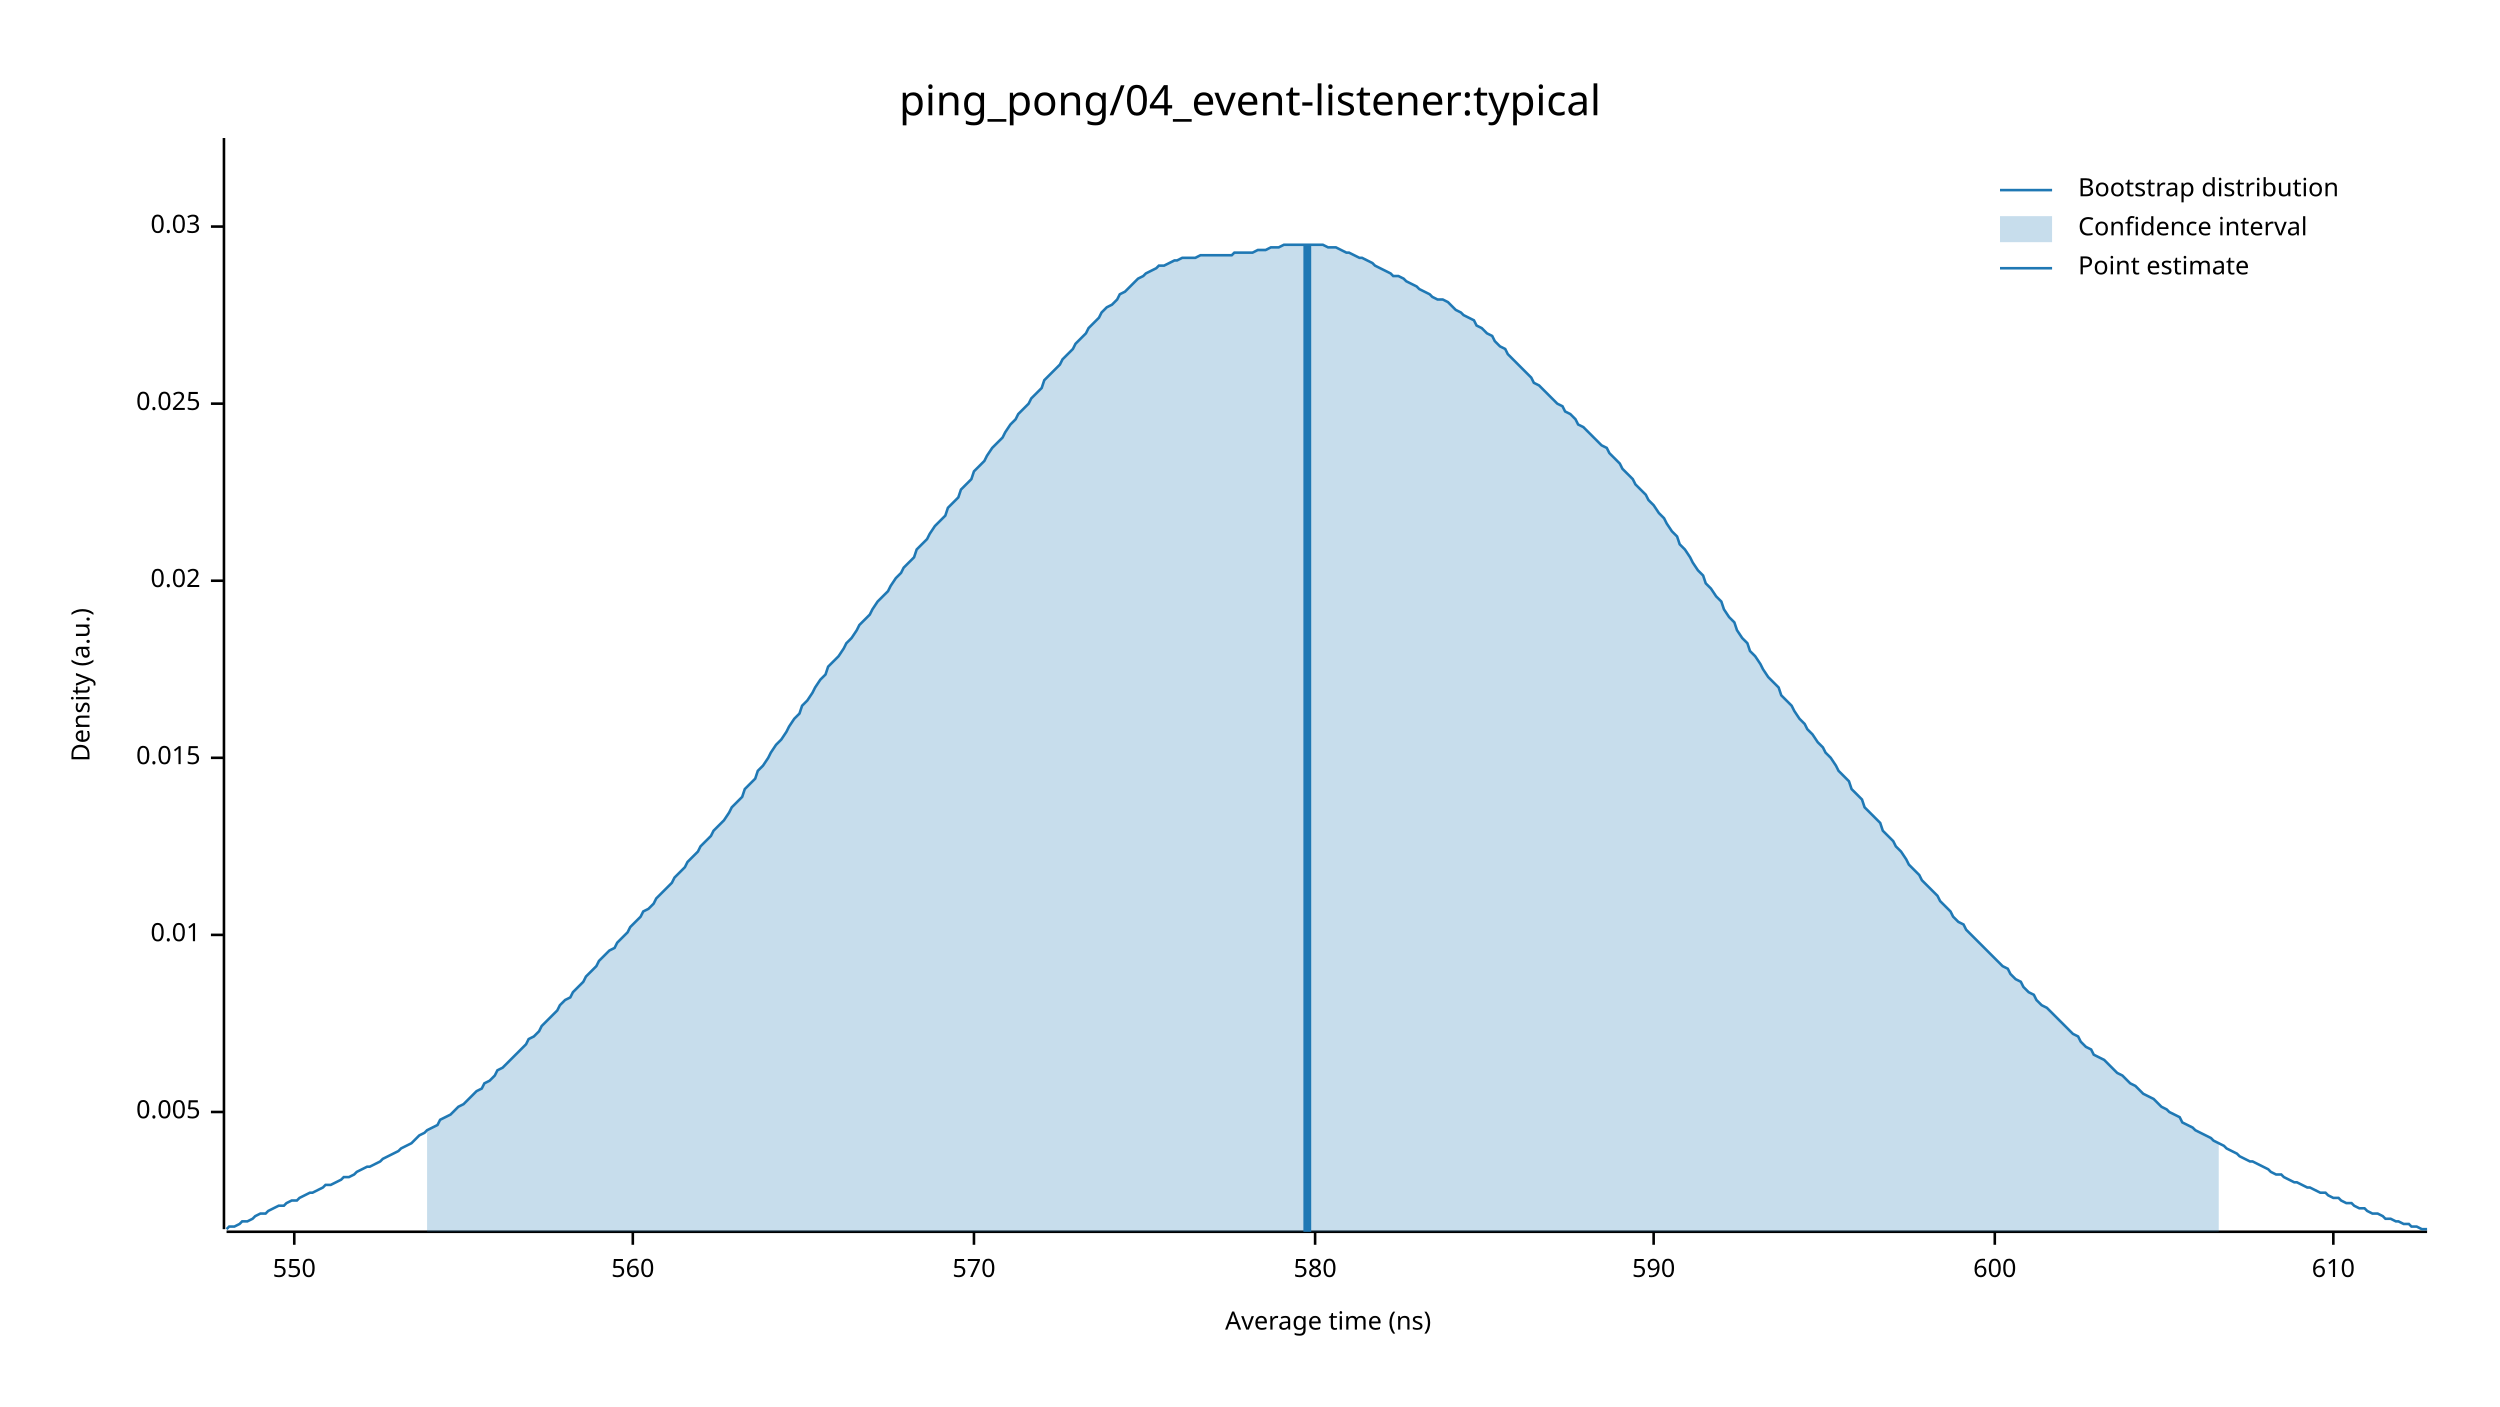
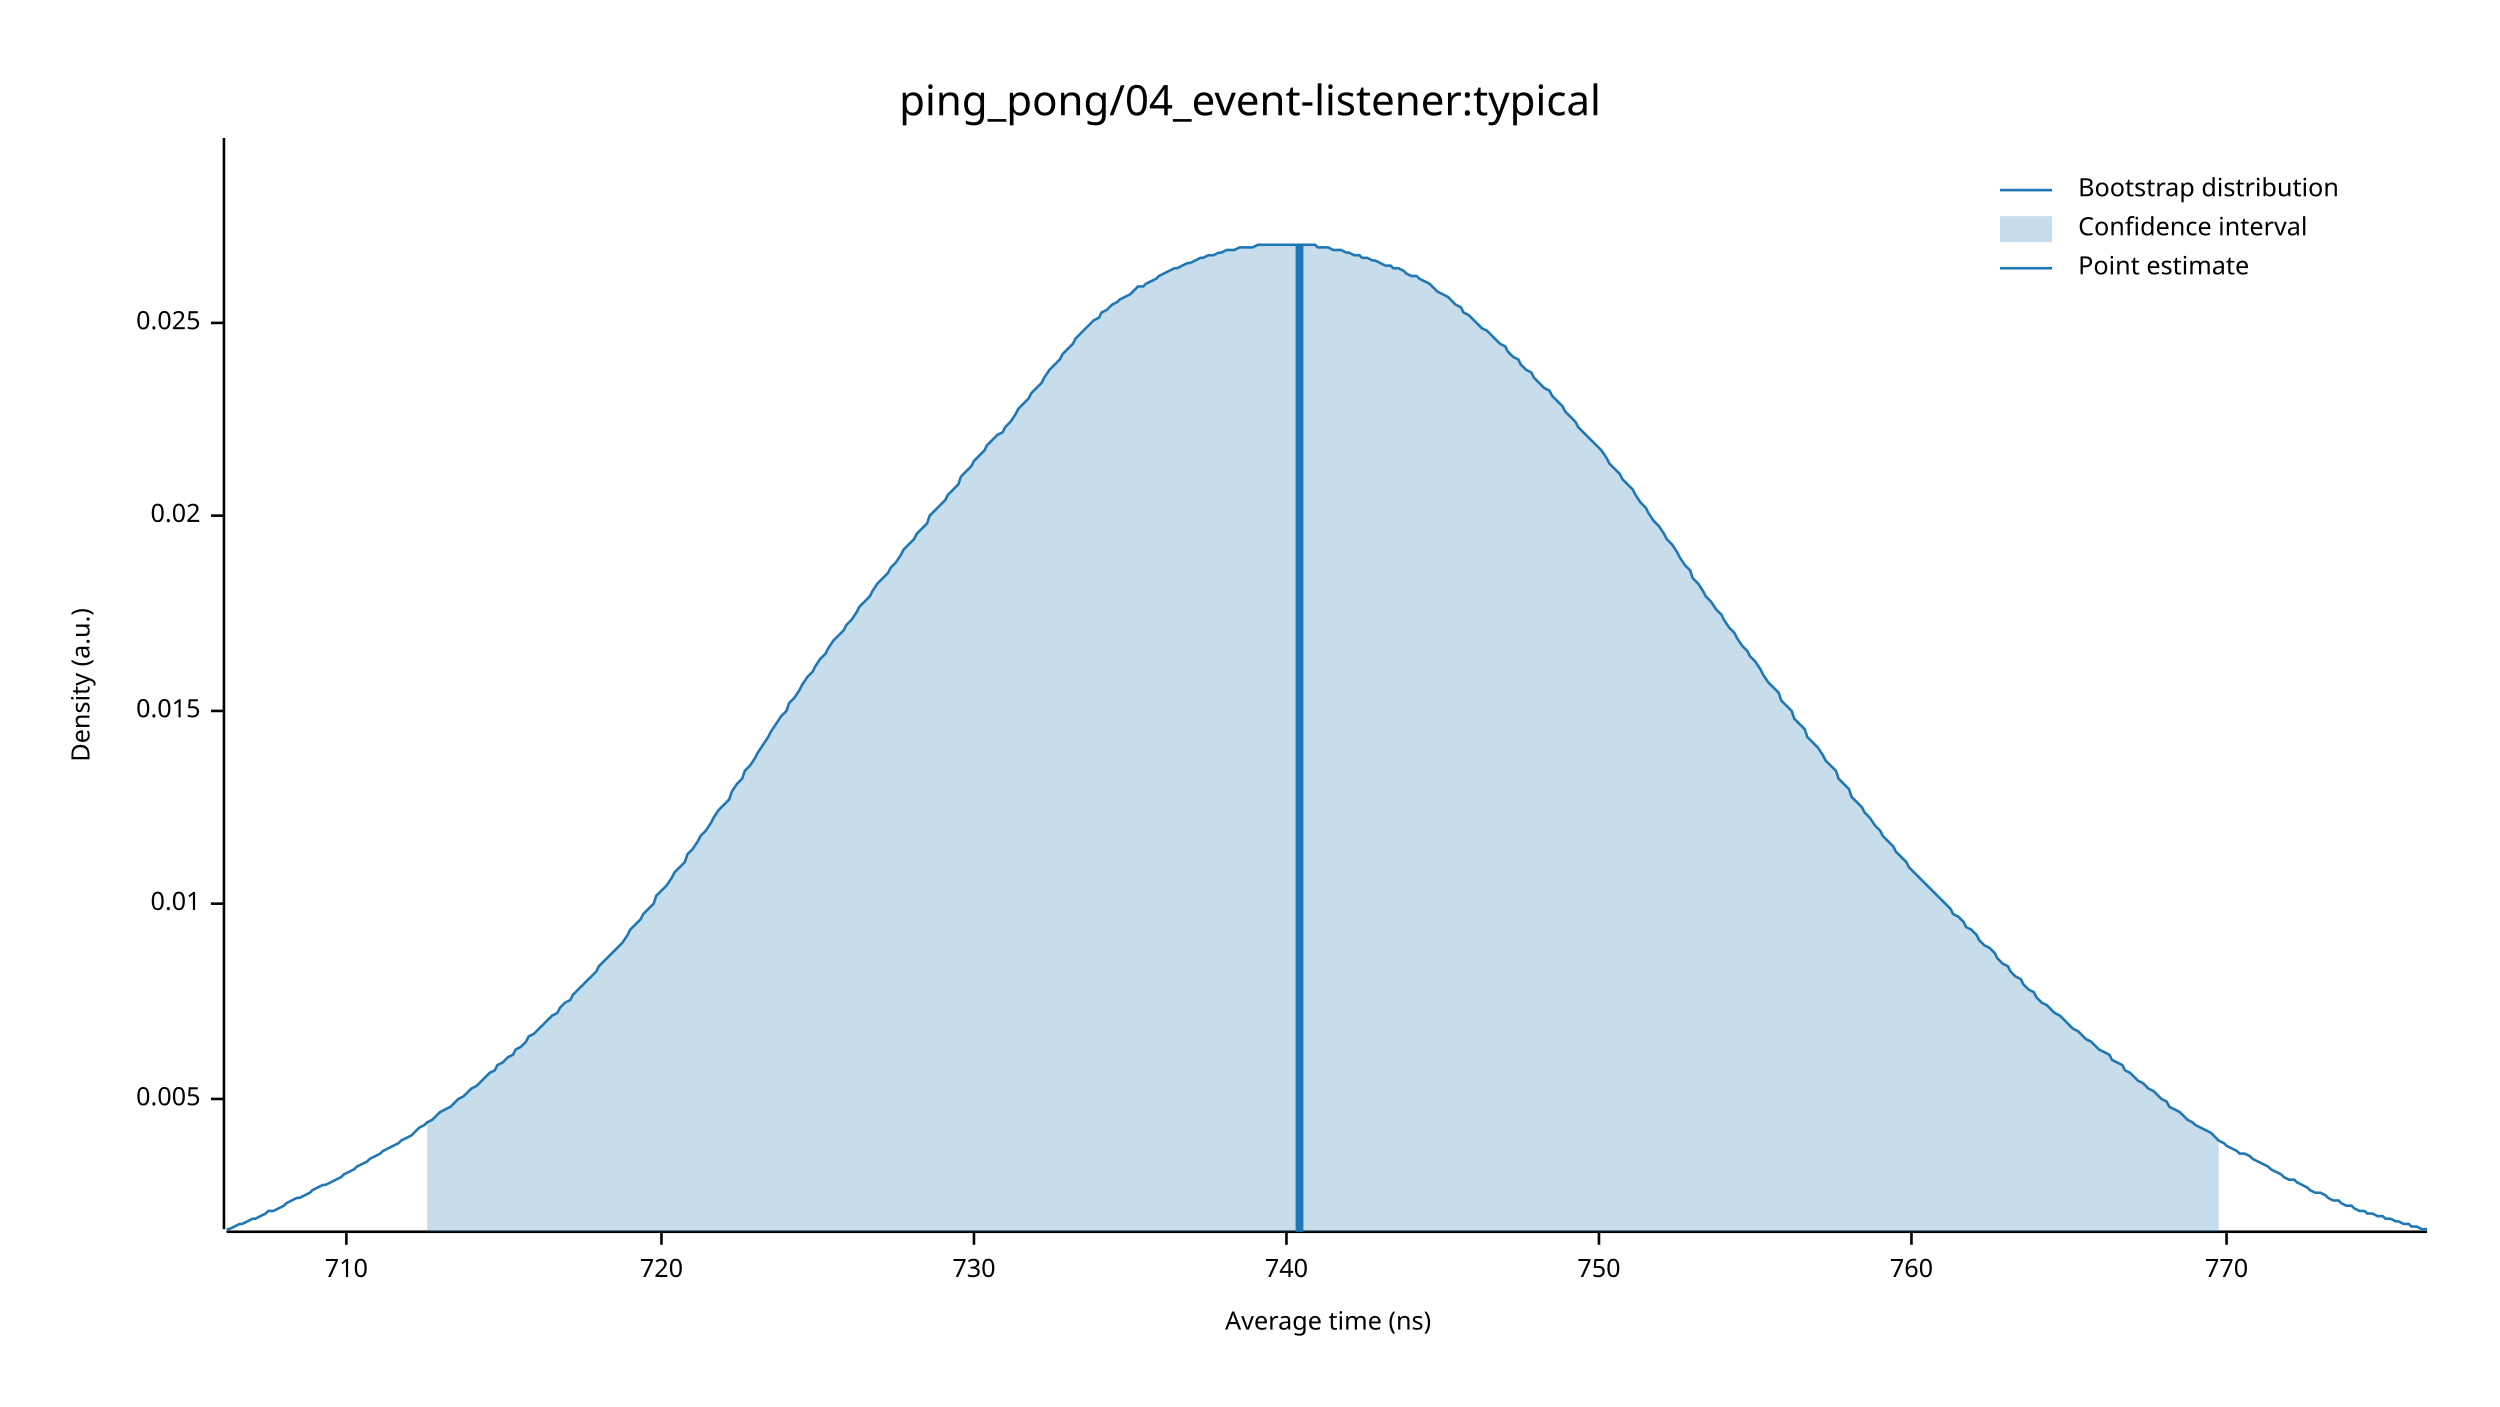
<svg xmlns="http://www.w3.org/2000/svg" width="960" height="540" viewBox="0 0 960 540">
  <text x="480" y="32" dy="0.76em" text-anchor="middle" font-family="sans-serif" font-size="16.129" opacity="1" fill="#000000">
ping_pong/04_event-listener:typical
</text>
  <text x="27" y="263" dy="0.76em" text-anchor="middle" font-family="sans-serif" font-size="9.677" opacity="1" fill="#000000" transform="rotate(270, 27, 263)">
Density (a.u.)
</text>
  <text x="510" y="513" dy="-0.5ex" text-anchor="middle" font-family="sans-serif" font-size="9.677" opacity="1" fill="#000000">
Average time (ns)
</text>
  <polyline fill="none" opacity="1" stroke="#000000" stroke-width="1" points="86,53 86,472 " />
-   <text x="77" y="427" dy="0.5ex" text-anchor="end" font-family="sans-serif" font-size="9.677" opacity="1" fill="#000000">
+   <text x="77" y="422" dy="0.5ex" text-anchor="end" font-family="sans-serif" font-size="9.677" opacity="1" fill="#000000">
0.005
</text>
-   <polyline fill="none" opacity="1" stroke="#000000" stroke-width="1" points="81,427 86,427 " />
-   <text x="77" y="359" dy="0.5ex" text-anchor="end" font-family="sans-serif" font-size="9.677" opacity="1" fill="#000000">
+   <polyline fill="none" opacity="1" stroke="#000000" stroke-width="1" points="81,422 86,422 " />
+   <text x="77" y="347" dy="0.5ex" text-anchor="end" font-family="sans-serif" font-size="9.677" opacity="1" fill="#000000">
0.01
</text>
-   <polyline fill="none" opacity="1" stroke="#000000" stroke-width="1" points="81,359 86,359 " />
-   <text x="77" y="291" dy="0.5ex" text-anchor="end" font-family="sans-serif" font-size="9.677" opacity="1" fill="#000000">
+   <polyline fill="none" opacity="1" stroke="#000000" stroke-width="1" points="81,347 86,347 " />
+   <text x="77" y="273" dy="0.5ex" text-anchor="end" font-family="sans-serif" font-size="9.677" opacity="1" fill="#000000">
0.015
</text>
-   <polyline fill="none" opacity="1" stroke="#000000" stroke-width="1" points="81,291 86,291 " />
-   <text x="77" y="223" dy="0.5ex" text-anchor="end" font-family="sans-serif" font-size="9.677" opacity="1" fill="#000000">
+   <polyline fill="none" opacity="1" stroke="#000000" stroke-width="1" points="81,273 86,273 " />
+   <text x="77" y="198" dy="0.5ex" text-anchor="end" font-family="sans-serif" font-size="9.677" opacity="1" fill="#000000">
0.02
</text>
-   <polyline fill="none" opacity="1" stroke="#000000" stroke-width="1" points="81,223 86,223 " />
-   <text x="77" y="155" dy="0.5ex" text-anchor="end" font-family="sans-serif" font-size="9.677" opacity="1" fill="#000000">
+   <polyline fill="none" opacity="1" stroke="#000000" stroke-width="1" points="81,198 86,198 " />
+   <text x="77" y="124" dy="0.5ex" text-anchor="end" font-family="sans-serif" font-size="9.677" opacity="1" fill="#000000">
0.025
</text>
-   <polyline fill="none" opacity="1" stroke="#000000" stroke-width="1" points="81,155 86,155 " />
-   <text x="77" y="87" dy="0.5ex" text-anchor="end" font-family="sans-serif" font-size="9.677" opacity="1" fill="#000000">
- 0.03
+   <polyline fill="none" opacity="1" stroke="#000000" stroke-width="1" points="81,124 86,124 " />
+   <polyline fill="none" opacity="1" stroke="#000000" stroke-width="1" points="87,473 932,473 " />
+   <text x="133" y="483" dy="0.76em" text-anchor="middle" font-family="sans-serif" font-size="9.677" opacity="1" fill="#000000">
+ 710
</text>
-   <polyline fill="none" opacity="1" stroke="#000000" stroke-width="1" points="81,87 86,87 " />
-   <polyline fill="none" opacity="1" stroke="#000000" stroke-width="1" points="87,473 932,473 " />
-   <text x="113" y="483" dy="0.76em" text-anchor="middle" font-family="sans-serif" font-size="9.677" opacity="1" fill="#000000">
- 550
+   <polyline fill="none" opacity="1" stroke="#000000" stroke-width="1" points="133,473 133,478 " />
+   <text x="254" y="483" dy="0.76em" text-anchor="middle" font-family="sans-serif" font-size="9.677" opacity="1" fill="#000000">
+ 720
</text>
-   <polyline fill="none" opacity="1" stroke="#000000" stroke-width="1" points="113,473 113,478 " />
-   <text x="243" y="483" dy="0.76em" text-anchor="middle" font-family="sans-serif" font-size="9.677" opacity="1" fill="#000000">
- 560
- </text>
-   <polyline fill="none" opacity="1" stroke="#000000" stroke-width="1" points="243,473 243,478 " />
+   <polyline fill="none" opacity="1" stroke="#000000" stroke-width="1" points="254,473 254,478 " />
  <text x="374" y="483" dy="0.76em" text-anchor="middle" font-family="sans-serif" font-size="9.677" opacity="1" fill="#000000">
- 570
+ 730
</text>
  <polyline fill="none" opacity="1" stroke="#000000" stroke-width="1" points="374,473 374,478 " />
-   <text x="505" y="483" dy="0.76em" text-anchor="middle" font-family="sans-serif" font-size="9.677" opacity="1" fill="#000000">
- 580
+   <text x="494" y="483" dy="0.76em" text-anchor="middle" font-family="sans-serif" font-size="9.677" opacity="1" fill="#000000">
+ 740
</text>
-   <polyline fill="none" opacity="1" stroke="#000000" stroke-width="1" points="505,473 505,478 " />
-   <text x="635" y="483" dy="0.76em" text-anchor="middle" font-family="sans-serif" font-size="9.677" opacity="1" fill="#000000">
- 590
+   <polyline fill="none" opacity="1" stroke="#000000" stroke-width="1" points="494,473 494,478 " />
+   <text x="614" y="483" dy="0.76em" text-anchor="middle" font-family="sans-serif" font-size="9.677" opacity="1" fill="#000000">
+ 750
</text>
-   <polyline fill="none" opacity="1" stroke="#000000" stroke-width="1" points="635,473 635,478 " />
-   <text x="766" y="483" dy="0.76em" text-anchor="middle" font-family="sans-serif" font-size="9.677" opacity="1" fill="#000000">
- 600
+   <polyline fill="none" opacity="1" stroke="#000000" stroke-width="1" points="614,473 614,478 " />
+   <text x="734" y="483" dy="0.76em" text-anchor="middle" font-family="sans-serif" font-size="9.677" opacity="1" fill="#000000">
+ 760
</text>
-   <polyline fill="none" opacity="1" stroke="#000000" stroke-width="1" points="766,473 766,478 " />
-   <text x="896" y="483" dy="0.76em" text-anchor="middle" font-family="sans-serif" font-size="9.677" opacity="1" fill="#000000">
- 610
+   <polyline fill="none" opacity="1" stroke="#000000" stroke-width="1" points="734,473 734,478 " />
+   <text x="855" y="483" dy="0.76em" text-anchor="middle" font-family="sans-serif" font-size="9.677" opacity="1" fill="#000000">
+ 770
</text>
-   <polyline fill="none" opacity="1" stroke="#000000" stroke-width="1" points="896,473 896,478 " />
-   <polyline fill="none" opacity="1" stroke="#1F78B4" stroke-width="1" points="87,472 88,471 90,471 92,470 93,469 95,469 97,468 98,467 100,466 102,466 103,465 105,464 107,463 109,463 110,462 112,461 114,461 115,460 117,459 119,458 120,458 122,457 124,456 125,455 127,455 129,454 131,453 132,452 134,452 136,451 137,450 139,449 141,448 142,448 144,447 146,446 147,445 149,444 151,443 153,442 154,441 156,440 158,439 159,438 161,436 163,435 164,434 166,433 168,432 169,430 171,429 173,428 175,426 176,425 178,424 180,422 181,421 183,419 185,418 186,416 188,415 190,413 191,411 193,410 195,408 197,406 198,405 200,403 202,401 203,399 205,398 207,396 208,394 210,392 212,390 214,388 215,386 217,384 219,383 220,381 222,379 224,377 225,375 227,373 229,371 230,369 232,367 234,365 236,364 237,362 239,360 241,358 242,356 244,354 246,352 247,350 249,349 251,347 252,345 254,343 256,341 258,339 259,337 261,335 263,333 264,331 266,329 268,327 269,325 271,323 273,321 274,319 276,317 278,315 280,312 281,310 283,308 285,306 286,303 288,301 290,299 291,296 293,294 295,291 296,289 298,286 300,284 302,281 303,279 305,276 307,274 308,271 310,269 312,266 313,264 315,261 317,259 318,256 320,254 322,252 324,249 325,247 327,245 329,242 330,240 332,238 334,236 335,234 337,231 339,229 341,227 342,225 344,222 346,220 347,218 349,216 351,214 352,211 354,209 356,207 357,205 359,202 361,200 363,198 364,195 366,193 368,191 369,188 371,186 373,184 374,181 376,179 378,177 379,175 381,172 383,170 385,168 386,166 388,163 390,161 391,159 393,157 395,155 396,153 398,151 400,149 401,146 403,144 405,142 407,140 408,138 410,136 412,134 413,132 415,130 417,128 418,126 420,124 422,122 423,120 425,118 427,117 429,115 430,113 432,112 434,110 435,109 437,107 439,106 440,105 442,104 444,103 445,102 447,102 449,101 451,100 452,100 454,99 456,99 457,99 459,99 461,98 462,98 464,98 466,98 468,98 469,98 471,98 473,98 474,97 476,97 478,97 479,97 481,97 483,96 484,96 486,96 488,95 490,95 491,95 493,94 495,94 496,94 498,94 500,94 501,94 503,94 505,94 506,94 508,94 510,95 512,95 513,95 515,96 517,97 518,97 520,98 522,99 523,99 525,100 527,101 528,102 530,103 532,104 534,105 535,106 537,106 539,107 540,108 542,109 544,110 545,111 547,112 549,113 550,114 552,115 554,115 556,116 557,117 559,119 561,120 562,121 564,122 566,123 567,125 569,126 571,128 573,129 574,131 576,133 578,134 579,136 581,138 583,140 584,141 586,143 588,145 589,147 591,148 593,150 595,152 596,153 598,155 600,156 601,158 603,159 605,161 606,163 608,164 610,166 611,167 613,169 615,171 617,172 618,174 620,176 622,178 623,180 625,182 627,184 628,186 630,188 632,190 633,192 635,194 637,197 639,199 640,201 642,204 644,206 645,209 647,211 649,214 650,216 652,219 654,221 655,224 657,226 659,229 661,231 662,234 664,237 666,239 667,242 669,245 671,247 672,250 674,252 676,255 677,257 679,260 681,262 683,264 684,267 686,269 688,271 689,273 691,276 693,278 694,280 696,282 698,285 700,287 701,289 703,291 705,294 706,296 708,298 710,300 711,303 713,305 715,307 716,310 718,312 720,314 722,316 723,319 725,321 727,323 728,325 730,327 732,330 733,332 735,334 737,336 738,338 740,340 742,342 744,344 745,346 747,348 749,350 750,352 752,354 754,355 755,357 757,359 759,361 760,362 762,364 764,366 766,368 767,369 769,371 771,372 772,374 774,376 776,377 777,379 779,381 781,382 782,384 784,386 786,387 788,389 789,390 791,392 793,394 794,395 796,397 798,398 799,400 801,402 803,403 804,405 806,406 808,407 810,409 811,410 813,412 815,413 816,414 818,416 820,417 821,418 823,420 825,421 827,422 828,423 830,425 832,426 833,427 835,428 837,429 838,431 840,432 842,433 843,434 845,435 847,436 849,437 850,438 852,439 854,440 855,441 857,442 859,443 860,444 862,445 864,446 865,446 867,447 869,448 871,449 872,450 874,451 876,451 877,452 879,453 881,454 882,454 884,455 886,456 887,456 889,457 891,458 893,458 894,459 896,460 898,460 899,461 901,462 903,462 904,463 906,464 908,464 909,465 911,466 913,466 915,467 916,468 918,468 920,469 921,469 923,470 925,470 926,471 928,471 930,472 932,472 " />
-   <polygon opacity="0.25" fill="#1F78B4" points="164,434 166,433 168,432 169,430 171,429 173,428 175,426 176,425 178,424 180,422 181,421 183,419 185,418 186,416 188,415 190,413 191,411 193,410 195,408 197,406 198,405 200,403 202,401 203,399 205,398 207,396 208,394 210,392 212,390 214,388 215,386 217,384 219,383 220,381 222,379 224,377 225,375 227,373 229,371 230,369 232,367 234,365 236,364 237,362 239,360 241,358 242,356 244,354 246,352 247,350 249,349 251,347 252,345 254,343 256,341 258,339 259,337 261,335 263,333 264,331 266,329 268,327 269,325 271,323 273,321 274,319 276,317 278,315 280,312 281,310 283,308 285,306 286,303 288,301 290,299 291,296 293,294 295,291 296,289 298,286 300,284 302,281 303,279 305,276 307,274 308,271 310,269 312,266 313,264 315,261 317,259 318,256 320,254 322,252 324,249 325,247 327,245 329,242 330,240 332,238 334,236 335,234 337,231 339,229 341,227 342,225 344,222 346,220 347,218 349,216 351,214 352,211 354,209 356,207 357,205 359,202 361,200 363,198 364,195 366,193 368,191 369,188 371,186 373,184 374,181 376,179 378,177 379,175 381,172 383,170 385,168 386,166 388,163 390,161 391,159 393,157 395,155 396,153 398,151 400,149 401,146 403,144 405,142 407,140 408,138 410,136 412,134 413,132 415,130 417,128 418,126 420,124 422,122 423,120 425,118 427,117 429,115 430,113 432,112 434,110 435,109 437,107 439,106 440,105 442,104 444,103 445,102 447,102 449,101 451,100 452,100 454,99 456,99 457,99 459,99 461,98 462,98 464,98 466,98 468,98 469,98 471,98 473,98 474,97 476,97 478,97 479,97 481,97 483,96 484,96 486,96 488,95 490,95 491,95 493,94 495,94 496,94 498,94 500,94 501,94 503,94 505,94 506,94 508,94 510,95 512,95 513,95 515,96 517,97 518,97 520,98 522,99 523,99 525,100 527,101 528,102 530,103 532,104 534,105 535,106 537,106 539,107 540,108 542,109 544,110 545,111 547,112 549,113 550,114 552,115 554,115 556,116 557,117 559,119 561,120 562,121 564,122 566,123 567,125 569,126 571,128 573,129 574,131 576,133 578,134 579,136 581,138 583,140 584,141 586,143 588,145 589,147 591,148 593,150 595,152 596,153 598,155 600,156 601,158 603,159 605,161 606,163 608,164 610,166 611,167 613,169 615,171 617,172 618,174 620,176 622,178 623,180 625,182 627,184 628,186 630,188 632,190 633,192 635,194 637,197 639,199 640,201 642,204 644,206 645,209 647,211 649,214 650,216 652,219 654,221 655,224 657,226 659,229 661,231 662,234 664,237 666,239 667,242 669,245 671,247 672,250 674,252 676,255 677,257 679,260 681,262 683,264 684,267 686,269 688,271 689,273 691,276 693,278 694,280 696,282 698,285 700,287 701,289 703,291 705,294 706,296 708,298 710,300 711,303 713,305 715,307 716,310 718,312 720,314 722,316 723,319 725,321 727,323 728,325 730,327 732,330 733,332 735,334 737,336 738,338 740,340 742,342 744,344 745,346 747,348 749,350 750,352 752,354 754,355 755,357 757,359 759,361 760,362 762,364 764,366 766,368 767,369 769,371 771,372 772,374 774,376 776,377 777,379 779,381 781,382 782,384 784,386 786,387 788,389 789,390 791,392 793,394 794,395 796,397 798,398 799,400 801,402 803,403 804,405 806,406 808,407 810,409 811,410 813,412 815,413 816,414 818,416 820,417 821,418 823,420 825,421 827,422 828,423 830,425 832,426 833,427 835,428 837,429 838,431 840,432 842,433 843,434 845,435 847,436 849,437 850,438 852,439 852,473 164,473 " />
-   <polyline fill="none" opacity="1" stroke="#1F78B4" stroke-width="3" points="502,473 502,94 " />
+   <polyline fill="none" opacity="1" stroke="#000000" stroke-width="1" points="855,473 855,478 " />
+   <polyline fill="none" opacity="1" stroke="#1F78B4" stroke-width="1" points="87,472 88,472 90,471 92,470 93,470 95,469 97,468 98,468 100,467 102,466 103,465 105,465 107,464 109,463 110,462 112,461 114,460 115,460 117,459 119,458 120,457 122,456 124,455 125,455 127,454 129,453 131,452 132,451 134,450 136,449 137,448 139,447 141,446 142,445 144,444 146,443 147,442 149,441 151,440 153,439 154,438 156,437 158,436 159,435 161,433 163,432 164,431 166,430 168,428 169,427 171,426 173,425 175,423 176,422 178,421 180,419 181,418 183,417 185,415 186,414 188,412 190,411 191,409 193,408 195,406 197,405 198,403 200,402 202,400 203,398 205,397 207,395 208,394 210,392 212,390 214,389 215,387 217,385 219,384 220,382 222,380 224,378 225,377 227,375 229,373 230,371 232,369 234,367 236,365 237,364 239,362 241,359 242,357 244,355 246,353 247,351 249,349 251,347 252,344 254,342 256,340 258,337 259,335 261,333 263,331 264,328 266,326 268,323 269,321 271,319 273,316 274,314 276,311 278,309 280,307 281,304 283,301 285,299 286,296 288,294 290,291 291,289 293,286 295,283 296,281 298,278 300,275 302,273 303,270 305,268 307,265 308,263 310,260 312,258 313,256 315,253 317,251 318,249 320,246 322,244 324,242 325,240 327,238 329,235 330,233 332,231 334,229 335,227 337,224 339,222 341,220 342,218 344,216 346,213 347,211 349,209 351,207 352,205 354,203 356,201 357,198 359,196 361,194 363,192 364,190 366,188 368,186 369,183 371,181 373,179 374,177 376,175 378,173 379,171 381,169 383,167 385,166 386,164 388,162 390,159 391,157 393,155 395,153 396,151 398,149 400,147 401,145 403,142 405,140 407,138 408,136 410,134 412,132 413,130 415,128 417,126 418,125 420,123 422,122 423,120 425,119 427,117 429,116 430,115 432,114 434,113 435,112 437,110 439,110 440,109 442,108 444,107 445,106 447,105 449,104 451,103 452,103 454,102 456,101 457,101 459,100 461,99 462,99 464,98 466,98 468,97 469,97 471,96 473,96 474,96 476,95 478,95 479,95 481,95 483,94 484,94 486,94 488,94 490,94 491,94 493,94 495,94 496,94 498,94 500,94 501,94 503,94 505,94 506,95 508,95 510,95 512,96 513,96 515,96 517,97 518,97 520,98 522,98 523,99 525,99 527,100 528,100 530,101 532,102 534,102 535,103 537,103 539,104 540,105 542,106 544,106 545,107 547,108 549,109 550,110 552,112 554,113 556,114 557,115 559,117 561,118 562,120 564,121 566,123 567,124 569,126 571,127 573,129 574,130 576,132 578,133 579,135 581,137 583,138 584,140 586,142 588,143 589,145 591,147 593,149 595,150 596,152 598,154 600,156 601,158 603,160 605,162 606,164 608,166 610,168 611,169 613,171 615,173 617,176 618,178 620,180 622,182 623,184 625,186 627,188 628,190 630,193 632,195 633,197 635,200 637,202 639,205 640,207 642,209 644,212 645,214 647,217 649,219 650,222 652,224 654,227 655,229 657,231 659,234 661,236 662,238 664,241 666,243 667,245 669,248 671,250 672,252 674,254 676,257 677,259 679,262 681,264 683,266 684,269 686,271 688,273 689,276 691,278 693,280 694,283 696,285 698,287 700,290 701,292 703,294 705,296 706,299 708,301 710,303 711,306 713,308 715,310 716,312 718,314 720,317 722,319 723,321 725,323 727,325 728,327 730,329 732,331 733,333 735,335 737,337 738,338 740,340 742,342 744,344 745,345 747,347 749,349 750,351 752,352 754,354 755,356 757,357 759,359 760,361 762,363 764,364 766,366 767,368 769,370 771,371 772,373 774,375 776,376 777,378 779,380 781,381 782,383 784,385 786,386 788,388 789,389 791,390 793,392 794,393 796,395 798,396 799,397 801,399 803,400 804,401 806,403 808,404 810,405 811,407 813,408 815,409 816,411 818,412 820,414 821,415 823,416 825,418 827,419 828,420 830,422 832,423 833,425 835,426 837,427 838,428 840,430 842,431 843,432 845,433 847,434 849,435 850,436 852,438 854,439 855,440 857,441 859,442 860,443 862,443 864,444 865,445 867,446 869,447 871,448 872,449 874,450 876,451 877,452 879,453 881,453 882,454 884,455 886,456 887,457 889,458 891,458 893,459 894,460 896,461 898,461 899,462 901,463 903,463 904,464 906,465 908,465 909,466 911,466 913,467 915,467 916,468 918,468 920,469 921,469 923,470 925,470 926,471 928,471 930,472 932,472 " />
+   <polygon opacity="0.25" fill="#1F78B4" points="164,431 166,430 168,428 169,427 171,426 173,425 175,423 176,422 178,421 180,419 181,418 183,417 185,415 186,414 188,412 190,411 191,409 193,408 195,406 197,405 198,403 200,402 202,400 203,398 205,397 207,395 208,394 210,392 212,390 214,389 215,387 217,385 219,384 220,382 222,380 224,378 225,377 227,375 229,373 230,371 232,369 234,367 236,365 237,364 239,362 241,359 242,357 244,355 246,353 247,351 249,349 251,347 252,344 254,342 256,340 258,337 259,335 261,333 263,331 264,328 266,326 268,323 269,321 271,319 273,316 274,314 276,311 278,309 280,307 281,304 283,301 285,299 286,296 288,294 290,291 291,289 293,286 295,283 296,281 298,278 300,275 302,273 303,270 305,268 307,265 308,263 310,260 312,258 313,256 315,253 317,251 318,249 320,246 322,244 324,242 325,240 327,238 329,235 330,233 332,231 334,229 335,227 337,224 339,222 341,220 342,218 344,216 346,213 347,211 349,209 351,207 352,205 354,203 356,201 357,198 359,196 361,194 363,192 364,190 366,188 368,186 369,183 371,181 373,179 374,177 376,175 378,173 379,171 381,169 383,167 385,166 386,164 388,162 390,159 391,157 393,155 395,153 396,151 398,149 400,147 401,145 403,142 405,140 407,138 408,136 410,134 412,132 413,130 415,128 417,126 418,125 420,123 422,122 423,120 425,119 427,117 429,116 430,115 432,114 434,113 435,112 437,110 439,110 440,109 442,108 444,107 445,106 447,105 449,104 451,103 452,103 454,102 456,101 457,101 459,100 461,99 462,99 464,98 466,98 468,97 469,97 471,96 473,96 474,96 476,95 478,95 479,95 481,95 483,94 484,94 486,94 488,94 490,94 491,94 493,94 495,94 496,94 498,94 500,94 501,94 503,94 505,94 506,95 508,95 510,95 512,96 513,96 515,96 517,97 518,97 520,98 522,98 523,99 525,99 527,100 528,100 530,101 532,102 534,102 535,103 537,103 539,104 540,105 542,106 544,106 545,107 547,108 549,109 550,110 552,112 554,113 556,114 557,115 559,117 561,118 562,120 564,121 566,123 567,124 569,126 571,127 573,129 574,130 576,132 578,133 579,135 581,137 583,138 584,140 586,142 588,143 589,145 591,147 593,149 595,150 596,152 598,154 600,156 601,158 603,160 605,162 606,164 608,166 610,168 611,169 613,171 615,173 617,176 618,178 620,180 622,182 623,184 625,186 627,188 628,190 630,193 632,195 633,197 635,200 637,202 639,205 640,207 642,209 644,212 645,214 647,217 649,219 650,222 652,224 654,227 655,229 657,231 659,234 661,236 662,238 664,241 666,243 667,245 669,248 671,250 672,252 674,254 676,257 677,259 679,262 681,264 683,266 684,269 686,271 688,273 689,276 691,278 693,280 694,283 696,285 698,287 700,290 701,292 703,294 705,296 706,299 708,301 710,303 711,306 713,308 715,310 716,312 718,314 720,317 722,319 723,321 725,323 727,325 728,327 730,329 732,331 733,333 735,335 737,337 738,338 740,340 742,342 744,344 745,345 747,347 749,349 750,351 752,352 754,354 755,356 757,357 759,359 760,361 762,363 764,364 766,366 767,368 769,370 771,371 772,373 774,375 776,376 777,378 779,380 781,381 782,383 784,385 786,386 788,388 789,389 791,390 793,392 794,393 796,395 798,396 799,397 801,399 803,400 804,401 806,403 808,404 810,405 811,407 813,408 815,409 816,411 818,412 820,414 821,415 823,416 825,418 827,419 828,420 830,422 832,423 833,425 835,426 837,427 838,428 840,430 842,431 843,432 845,433 847,434 849,435 850,436 852,438 852,473 164,473 " />
+   <polyline fill="none" opacity="1" stroke="#1F78B4" stroke-width="3" points="499,473 499,94 " />
  <text x="798" y="68" dy="0.76em" text-anchor="start" font-family="sans-serif" font-size="9.677" opacity="1" fill="#000000">
Bootstrap distribution
</text>
  <text x="798" y="83" dy="0.76em" text-anchor="start" font-family="sans-serif" font-size="9.677" opacity="1" fill="#000000">
Confidence interval
</text>
  <text x="798" y="98" dy="0.76em" text-anchor="start" font-family="sans-serif" font-size="9.677" opacity="1" fill="#000000">
Point estimate
</text>
  <polyline fill="none" opacity="1" stroke="#1F78B4" stroke-width="1" points="768,73 788,73 " />
  <rect x="768" y="83" width="20" height="10" opacity="0.25" fill="#1F78B4" stroke="none" />
  <polyline fill="none" opacity="1" stroke="#1F78B4" stroke-width="1" points="768,103 788,103 " />
</svg>
